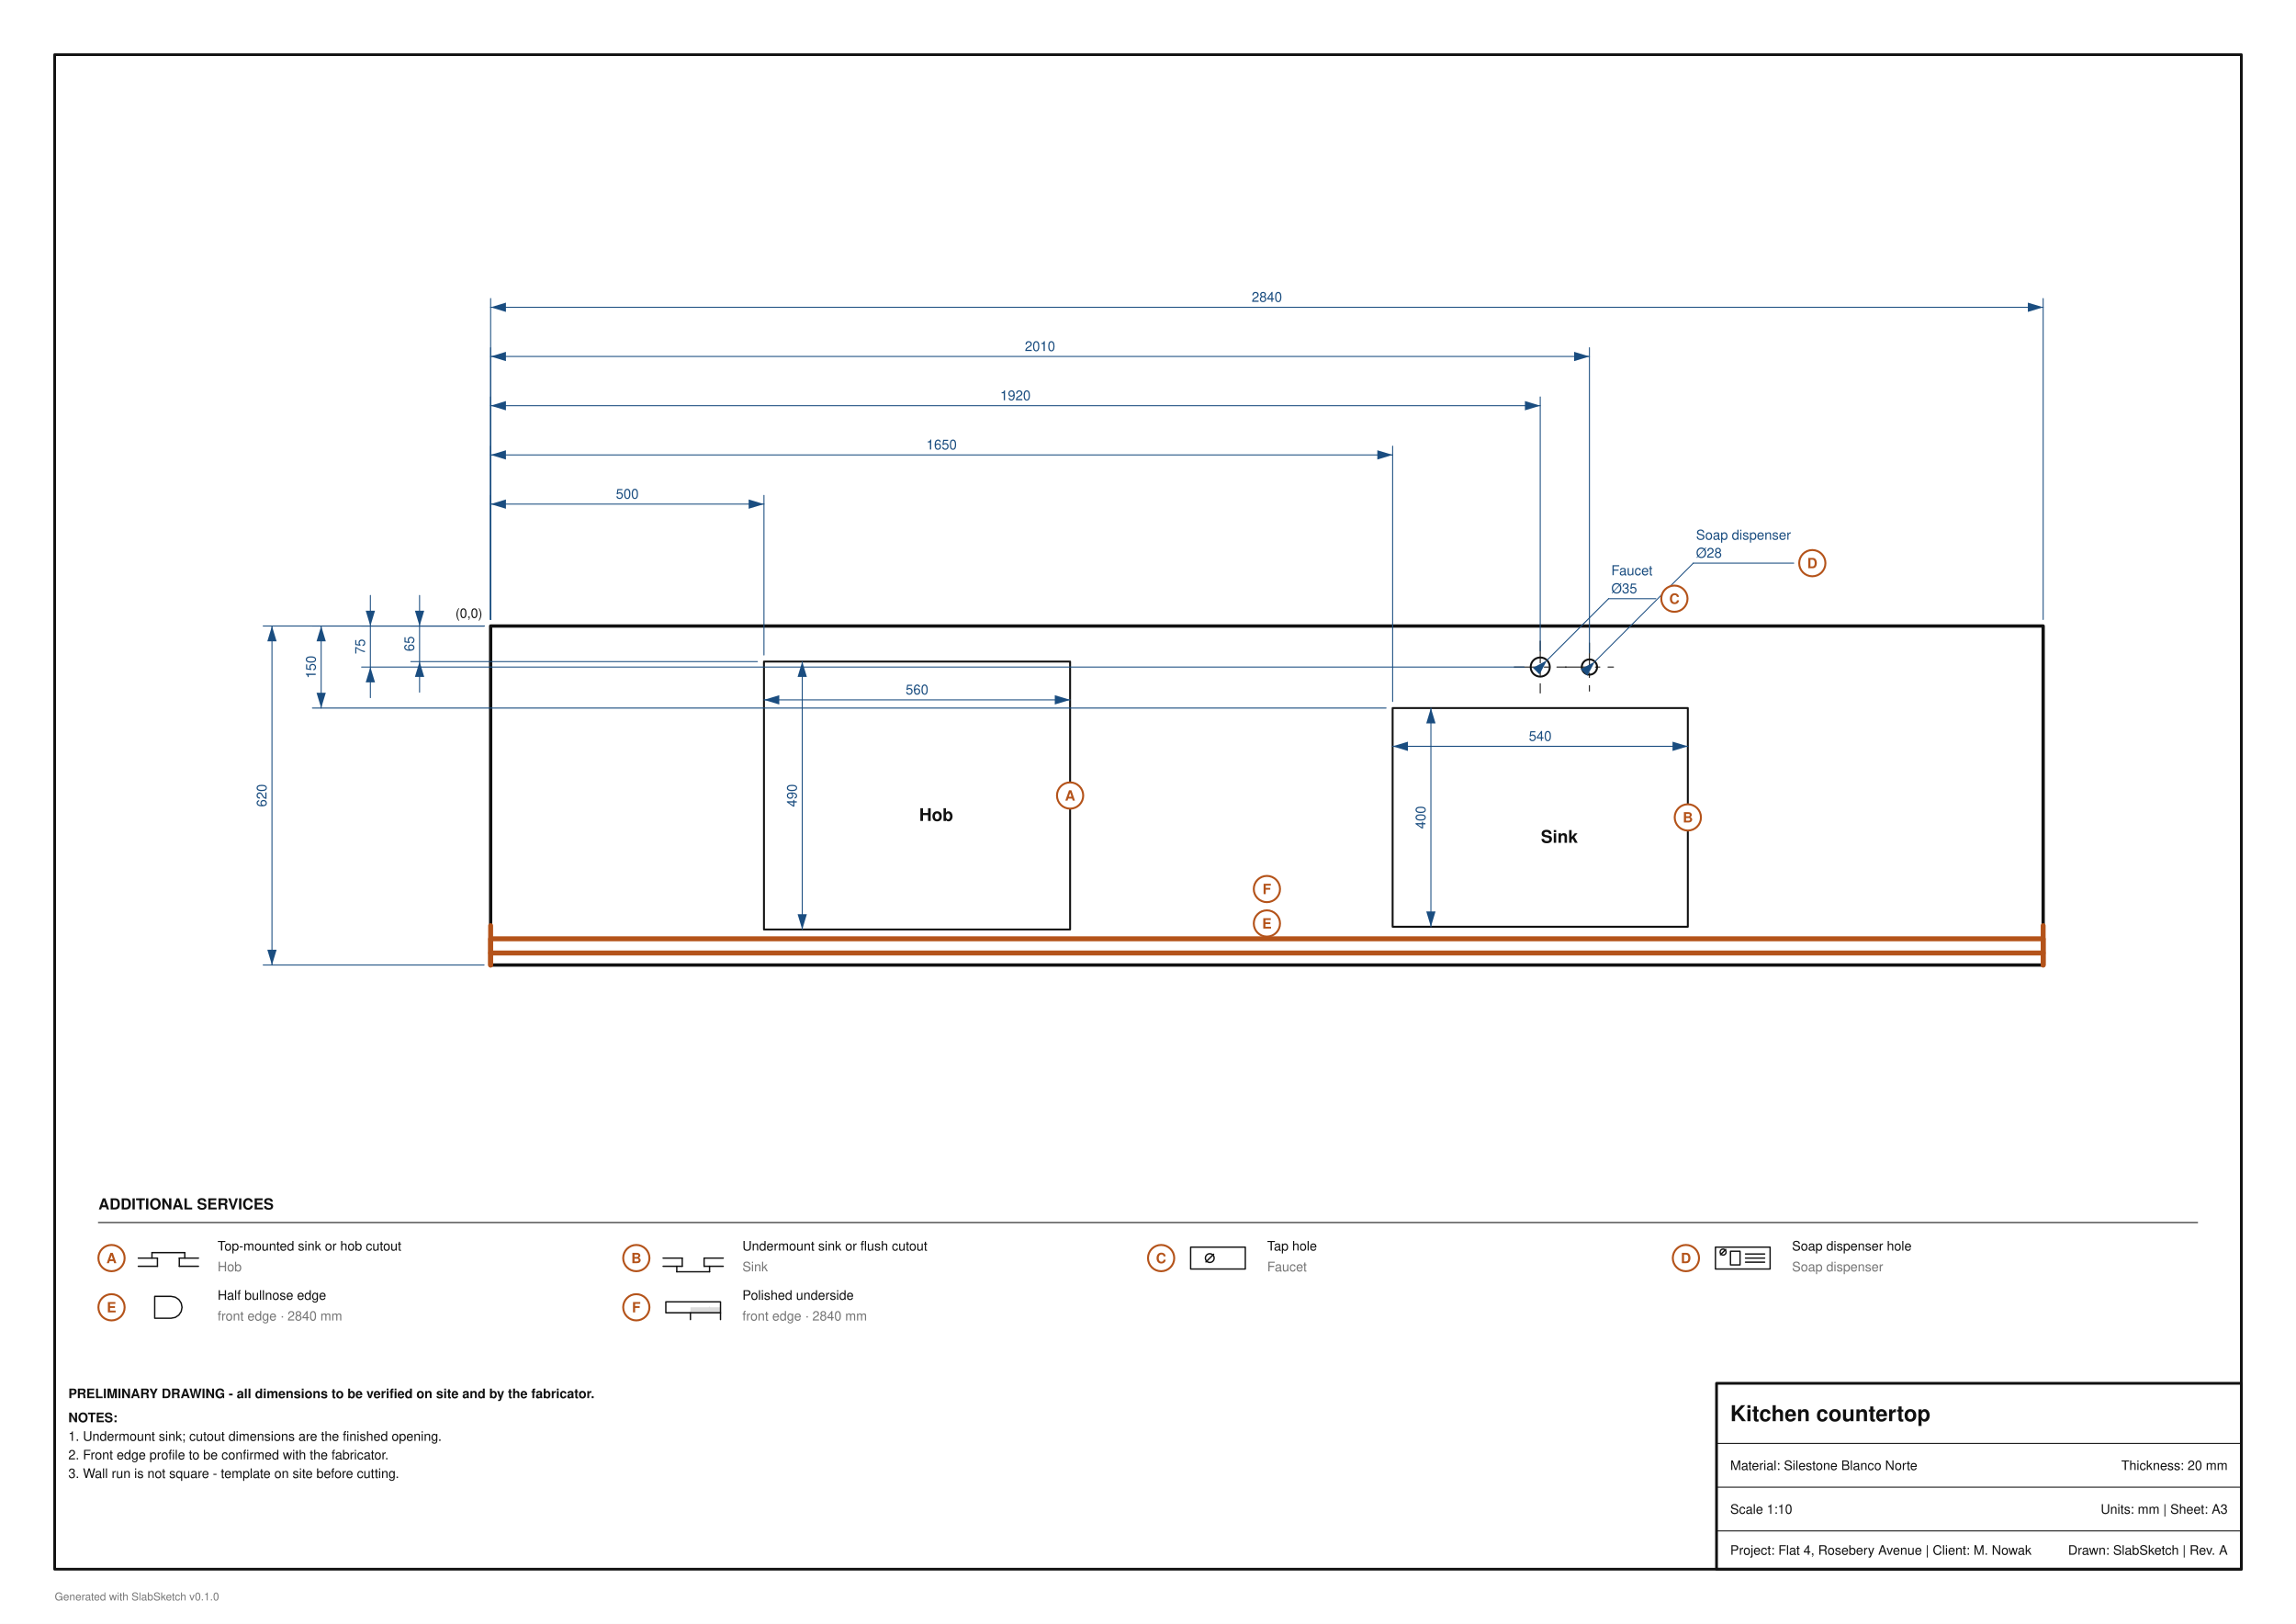
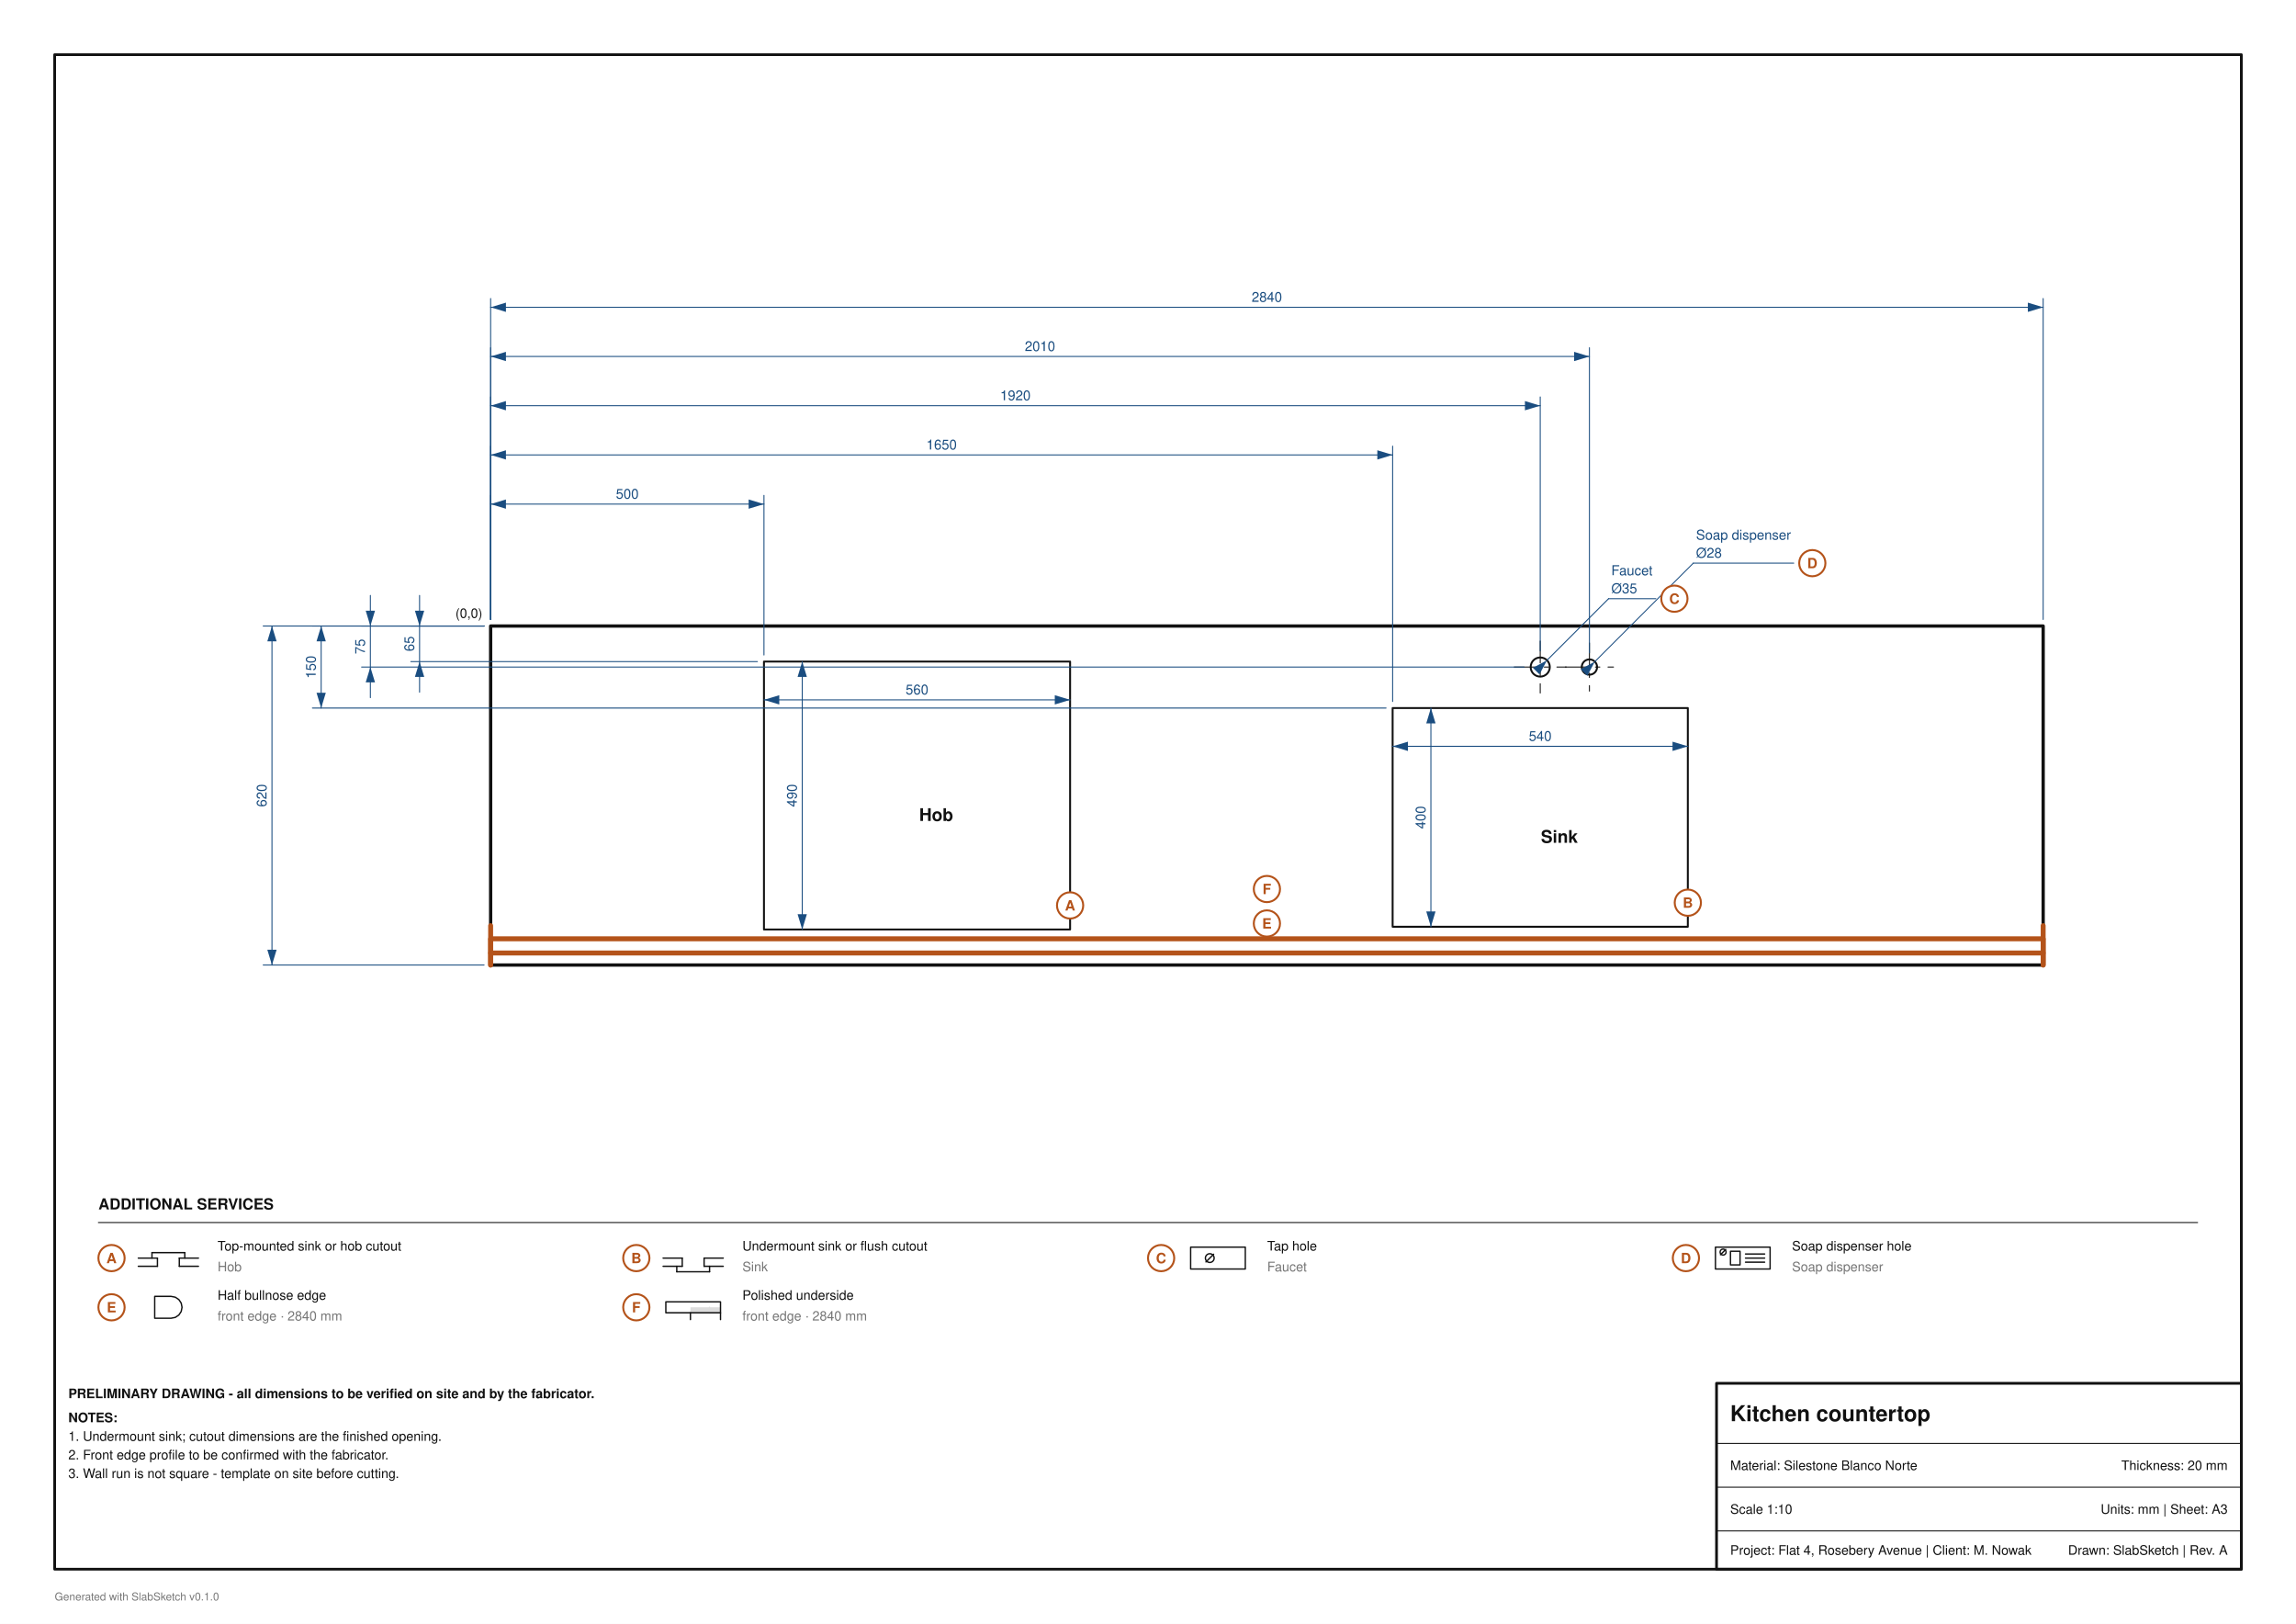
<svg xmlns="http://www.w3.org/2000/svg" version="1.1" width="420mm" height="297mm" viewBox="0 0 420 297">
  <rect x="0" y="0" width="420" height="297" fill="#ffffff" />
  <g fill="none" stroke="none" stroke-linecap="round" stroke-linejoin="round" font-family="Helvetica, Arial, sans-serif" shape-rendering="geometricPrecision">
    <g id="frame">
      <polygon points="10,10 410,10 410,287 10,287" stroke="#111111" stroke-width="0.5" fill="none" />
      <polygon points="314,253 410,253 410,287 314,287" stroke="#111111" stroke-width="0.5" fill="none" />
      <line x1="314" y1="264" x2="410" y2="264" stroke="#111111" stroke-width="0.18" />
      <line x1="314" y1="272" x2="410" y2="272" stroke="#111111" stroke-width="0.18" />
      <line x1="314" y1="280" x2="410" y2="280" stroke="#111111" stroke-width="0.18" />
      <line x1="18" y1="223.6" x2="402" y2="223.6" stroke="#111111" stroke-width="0.18" />
    </g>
    <g id="outline">
      <polygon points="89.75,114.5 373.75,114.5 373.75,176.5 89.75,176.5" stroke="#111111" stroke-width="0.6" fill="none" />
    </g>
    <g id="cutout">
      <polygon points="139.75,121 195.75,121 195.75,170 139.75,170" stroke="#111111" stroke-width="0.35" fill="none" />
      <polygon points="254.75,129.5 308.75,129.5 308.75,169.5 254.75,169.5" stroke="#111111" stroke-width="0.35" fill="none" />
    </g>
    <g id="hole">
      <circle cx="281.75" cy="122" r="1.75" stroke="#111111" stroke-width="0.35" fill="none" />
      <circle cx="290.75" cy="122" r="1.4" stroke="#111111" stroke-width="0.35" fill="none" />
    </g>
    <g id="centreline">
      <line x1="277" y1="122" x2="286.5" y2="122" stroke="#111111" stroke-width="0.18" stroke-dasharray="4 1.5 0.8 1.5" />
      <line x1="281.75" y1="117.25" x2="281.75" y2="126.75" stroke="#111111" stroke-width="0.18" stroke-dasharray="4 1.5 0.8 1.5" />
      <line x1="286.35" y1="122" x2="295.15" y2="122" stroke="#111111" stroke-width="0.18" stroke-dasharray="4 1.5 0.8 1.5" />
      <line x1="290.75" y1="117.6" x2="290.75" y2="126.4" stroke="#111111" stroke-width="0.18" stroke-dasharray="4 1.5 0.8 1.5" />
    </g>
    <g id="dimension">
      <line x1="139.75" y1="128" x2="195.75" y2="128" stroke="#1a4d80" stroke-width="0.18" />
      <polygon points="139.75,128 142.55,128.85 142.55,127.15" fill="#1a4d80" />
      <polygon points="195.75,128 192.95,127.15 192.95,128.85" fill="#1a4d80" />
      <text x="167.75" y="127" dy="0" font-size="2.5" fill="#1a4d80" text-anchor="middle">560</text>
      <line x1="254.75" y1="136.5" x2="308.75" y2="136.5" stroke="#1a4d80" stroke-width="0.18" />
      <polygon points="254.75,136.5 257.55,137.35 257.55,135.65" fill="#1a4d80" />
      <polygon points="308.75,136.5 305.95,135.65 305.95,137.35" fill="#1a4d80" />
      <text x="281.75" y="135.5" dy="0" font-size="2.5" fill="#1a4d80" text-anchor="middle">540</text>
      <line x1="89.75" y1="113.3" x2="89.75" y2="90.6" stroke="#1a4d80" stroke-width="0.18" />
      <line x1="139.75" y1="119.8" x2="139.75" y2="90.6" stroke="#1a4d80" stroke-width="0.18" />
      <line x1="89.75" y1="92.2" x2="139.75" y2="92.2" stroke="#1a4d80" stroke-width="0.18" />
      <polygon points="89.75,92.2 92.55,93.05 92.55,91.35" fill="#1a4d80" />
      <polygon points="139.75,92.2 136.95,91.35 136.95,93.05" fill="#1a4d80" />
      <text x="114.75" y="91.2" dy="0" font-size="2.5" fill="#1a4d80" text-anchor="middle">500</text>
      <line x1="89.75" y1="113.3" x2="89.75" y2="81.6" stroke="#1a4d80" stroke-width="0.18" />
      <line x1="254.75" y1="128.3" x2="254.75" y2="81.6" stroke="#1a4d80" stroke-width="0.18" />
      <line x1="89.75" y1="83.2" x2="254.75" y2="83.2" stroke="#1a4d80" stroke-width="0.18" />
      <polygon points="89.75,83.2 92.55,84.05 92.55,82.35" fill="#1a4d80" />
      <polygon points="254.75,83.2 251.95,82.35 251.95,84.05" fill="#1a4d80" />
      <text x="172.25" y="82.2" dy="0" font-size="2.5" fill="#1a4d80" text-anchor="middle">1650</text>
      <line x1="89.75" y1="113.3" x2="89.75" y2="72.6" stroke="#1a4d80" stroke-width="0.18" />
      <line x1="281.75" y1="119.05" x2="281.75" y2="72.6" stroke="#1a4d80" stroke-width="0.18" />
      <line x1="89.75" y1="74.2" x2="281.75" y2="74.2" stroke="#1a4d80" stroke-width="0.18" />
      <polygon points="89.75,74.2 92.55,75.05 92.55,73.35" fill="#1a4d80" />
      <polygon points="281.75,74.2 278.95,73.35 278.95,75.05" fill="#1a4d80" />
      <text x="185.75" y="73.2" dy="0" font-size="2.5" fill="#1a4d80" text-anchor="middle">1920</text>
      <line x1="89.75" y1="113.3" x2="89.75" y2="63.6" stroke="#1a4d80" stroke-width="0.18" />
      <line x1="290.75" y1="119.4" x2="290.75" y2="63.6" stroke="#1a4d80" stroke-width="0.18" />
      <line x1="89.75" y1="65.2" x2="290.75" y2="65.2" stroke="#1a4d80" stroke-width="0.18" />
      <polygon points="89.75,65.2 92.55,66.05 92.55,64.35" fill="#1a4d80" />
      <polygon points="290.75,65.2 287.95,64.35 287.95,66.05" fill="#1a4d80" />
      <text x="190.25" y="64.2" dy="0" font-size="2.5" fill="#1a4d80" text-anchor="middle">2010</text>
      <line x1="89.75" y1="113.3" x2="89.75" y2="54.6" stroke="#1a4d80" stroke-width="0.18" />
      <line x1="373.75" y1="113.3" x2="373.75" y2="54.6" stroke="#1a4d80" stroke-width="0.18" />
      <line x1="89.75" y1="56.2" x2="373.75" y2="56.2" stroke="#1a4d80" stroke-width="0.18" />
      <polygon points="89.75,56.2 92.55,57.05 92.55,55.35" fill="#1a4d80" />
      <polygon points="373.75,56.2 370.95,55.35 370.95,57.05" fill="#1a4d80" />
      <text x="231.75" y="55.2" dy="0" font-size="2.5" fill="#1a4d80" text-anchor="middle">2840</text>
      <line x1="146.75" y1="121" x2="146.75" y2="170" stroke="#1a4d80" stroke-width="0.18" />
      <polygon points="146.75,121 145.9,123.8 147.6,123.8" fill="#1a4d80" />
      <polygon points="146.75,170 147.6,167.2 145.9,167.2" fill="#1a4d80" />
      <text x="145.75" y="145.5" dy="0" font-size="2.5" fill="#1a4d80" text-anchor="middle" transform="rotate(-90 145.75 145.5)">490</text>
      <line x1="261.75" y1="129.5" x2="261.75" y2="169.5" stroke="#1a4d80" stroke-width="0.18" />
      <polygon points="261.75,129.5 260.9,132.3 262.6,132.3" fill="#1a4d80" />
      <polygon points="261.75,169.5 262.6,166.7 260.9,166.7" fill="#1a4d80" />
      <text x="260.75" y="149.5" dy="0" font-size="2.5" fill="#1a4d80" text-anchor="middle" transform="rotate(-90 260.75 149.5)">400</text>
      <line x1="88.55" y1="114.5" x2="75.15" y2="114.5" stroke="#1a4d80" stroke-width="0.18" />
      <line x1="138.55" y1="121" x2="75.15" y2="121" stroke="#1a4d80" stroke-width="0.18" />
      <line x1="76.75" y1="108.9" x2="76.75" y2="126.6" stroke="#1a4d80" stroke-width="0.18" />
      <polygon points="76.75,114.5 77.6,111.7 75.9,111.7" fill="#1a4d80" />
      <polygon points="76.75,121 75.9,123.8 77.6,123.8" fill="#1a4d80" />
      <text x="75.75" y="117.75" dy="0" font-size="2.5" fill="#1a4d80" text-anchor="middle" transform="rotate(-90 75.75 117.75)">65</text>
      <line x1="88.55" y1="114.5" x2="57.15" y2="114.5" stroke="#1a4d80" stroke-width="0.18" />
      <line x1="253.55" y1="129.5" x2="57.15" y2="129.5" stroke="#1a4d80" stroke-width="0.18" />
      <line x1="58.75" y1="114.5" x2="58.75" y2="129.5" stroke="#1a4d80" stroke-width="0.18" />
      <polygon points="58.75,114.5 57.9,117.3 59.6,117.3" fill="#1a4d80" />
      <polygon points="58.75,129.5 59.6,126.7 57.9,126.7" fill="#1a4d80" />
      <text x="57.75" y="122" dy="0" font-size="2.5" fill="#1a4d80" text-anchor="middle" transform="rotate(-90 57.75 122)">150</text>
      <line x1="88.55" y1="114.5" x2="66.15" y2="114.5" stroke="#1a4d80" stroke-width="0.18" />
      <line x1="278.8" y1="122" x2="66.15" y2="122" stroke="#1a4d80" stroke-width="0.18" />
      <line x1="67.75" y1="108.9" x2="67.75" y2="127.6" stroke="#1a4d80" stroke-width="0.18" />
      <polygon points="67.75,114.5 68.6,111.7 66.9,111.7" fill="#1a4d80" />
      <polygon points="67.75,122 66.9,124.8 68.6,124.8" fill="#1a4d80" />
      <text x="66.75" y="118.25" dy="0" font-size="2.5" fill="#1a4d80" text-anchor="middle" transform="rotate(-90 66.75 118.25)">75</text>
      <line x1="88.55" y1="114.5" x2="48.15" y2="114.5" stroke="#1a4d80" stroke-width="0.18" />
      <line x1="88.55" y1="176.5" x2="48.15" y2="176.5" stroke="#1a4d80" stroke-width="0.18" />
      <line x1="49.75" y1="114.5" x2="49.75" y2="176.5" stroke="#1a4d80" stroke-width="0.18" />
      <polygon points="49.75,114.5 48.9,117.3 50.6,117.3" fill="#1a4d80" />
      <polygon points="49.75,176.5 50.6,173.7 48.9,173.7" fill="#1a4d80" />
      <text x="48.75" y="145.5" dy="0" font-size="2.5" fill="#1a4d80" text-anchor="middle" transform="rotate(-90 48.75 145.5)">620</text>
      <line x1="282.987" y1="120.763" x2="294.25" y2="109.5" stroke="#1a4d80" stroke-width="0.18" />
      <line x1="294.25" y1="109.5" x2="302.893" y2="109.5" stroke="#1a4d80" stroke-width="0.18" />
      <polygon points="282.987,120.763 280.406,122.141 281.609,123.344" fill="#1a4d80" />
      <text x="294.75" y="105.2" dy="0" font-size="2.5" fill="#1a4d80">Faucet</text>
      <text x="294.75" y="108.5" dy="0" font-size="2.5" fill="#1a4d80">Ø35</text>
      <line x1="291.74" y1="121.01" x2="309.75" y2="103" stroke="#1a4d80" stroke-width="0.18" />
      <line x1="309.75" y1="103" x2="328.12" y2="103" stroke="#1a4d80" stroke-width="0.18" />
      <polygon points="291.74,121.01 289.159,122.389 290.361,123.591" fill="#1a4d80" />
      <text x="310.25" y="98.7" dy="0" font-size="2.5" fill="#1a4d80">Soap dispenser</text>
      <text x="310.25" y="102" dy="0" font-size="2.5" fill="#1a4d80">Ø28</text>
    </g>
    <g id="service">
-       <circle cx="195.75" cy="145.5" r="2.4" stroke="#b4531a" stroke-width="0.36" fill="#ffffff" />
-       <text x="195.75" y="145.5" dy="0.931" font-size="2.6" fill="#b4531a" text-anchor="middle" font-weight="bold">A</text>
-       <circle cx="308.75" cy="149.5" r="2.4" stroke="#b4531a" stroke-width="0.36" fill="#ffffff" />
-       <text x="308.75" y="149.5" dy="0.931" font-size="2.6" fill="#b4531a" text-anchor="middle" font-weight="bold">B</text>
+       <circle cx="195.75" cy="165.6" r="2.4" stroke="#b4531a" stroke-width="0.36" fill="#ffffff" />
+       <text x="195.75" y="165.6" dy="0.931" font-size="2.6" fill="#b4531a" text-anchor="middle" font-weight="bold">A</text>
+       <circle cx="308.75" cy="165.1" r="2.4" stroke="#b4531a" stroke-width="0.36" fill="#ffffff" />
+       <text x="308.75" y="165.1" dy="0.931" font-size="2.6" fill="#b4531a" text-anchor="middle" font-weight="bold">B</text>
      <circle cx="306.293" cy="109.5" r="2.4" stroke="#b4531a" stroke-width="0.36" fill="#ffffff" />
      <text x="306.293" y="109.5" dy="0.931" font-size="2.6" fill="#b4531a" text-anchor="middle" font-weight="bold">C</text>
      <circle cx="331.52" cy="103" r="2.4" stroke="#b4531a" stroke-width="0.36" fill="#ffffff" />
      <text x="331.52" y="103" dy="0.931" font-size="2.6" fill="#b4531a" text-anchor="middle" font-weight="bold">D</text>
      <line x1="89.75" y1="174.3" x2="373.75" y2="174.3" stroke="#b4531a" stroke-width="0.9" />
      <line x1="89.75" y1="176.5" x2="89.75" y2="171.9" stroke="#b4531a" stroke-width="0.9" />
      <line x1="373.75" y1="176.5" x2="373.75" y2="171.9" stroke="#b4531a" stroke-width="0.9" />
      <circle cx="231.75" cy="168.9" r="2.4" stroke="#b4531a" stroke-width="0.36" fill="#ffffff" />
      <text x="231.75" y="168.9" dy="0.931" font-size="2.6" fill="#b4531a" text-anchor="middle" font-weight="bold">E</text>
      <line x1="89.75" y1="171.7" x2="373.75" y2="171.7" stroke="#b4531a" stroke-width="0.9" />
      <line x1="89.75" y1="176.5" x2="89.75" y2="169.3" stroke="#b4531a" stroke-width="0.9" />
      <line x1="373.75" y1="176.5" x2="373.75" y2="169.3" stroke="#b4531a" stroke-width="0.9" />
      <circle cx="231.75" cy="162.6" r="2.4" stroke="#b4531a" stroke-width="0.36" fill="#ffffff" />
      <text x="231.75" y="162.6" dy="0.931" font-size="2.6" fill="#b4531a" text-anchor="middle" font-weight="bold">F</text>
      <circle cx="20.4" cy="230.1" r="2.4" stroke="#b4531a" stroke-width="0.36" fill="#ffffff" />
      <text x="20.4" y="230.1" dy="0.931" font-size="2.6" fill="#b4531a" text-anchor="middle" font-weight="bold">A</text>
      <polyline points="25.3,230.1 28.8,230.1" stroke="#111111" stroke-width="0.25" fill="none" />
      <polyline points="25.3,231.6 28.8,231.6" stroke="#111111" stroke-width="0.25" fill="none" />
      <polyline points="28.8,230.1 28.8,231.6" stroke="#111111" stroke-width="0.25" fill="none" />
      <polyline points="32.8,230.1 36.3,230.1" stroke="#111111" stroke-width="0.25" fill="none" />
      <polyline points="32.8,231.6 36.3,231.6" stroke="#111111" stroke-width="0.25" fill="none" />
      <polyline points="32.8,230.1 32.8,231.6" stroke="#111111" stroke-width="0.25" fill="none" />
      <polyline points="27.8,229.1 33.8,229.1" stroke="#111111" stroke-width="0.25" fill="none" />
      <polyline points="27.8,229.1 27.8,230.1" stroke="#111111" stroke-width="0.25" fill="none" />
      <polyline points="33.8,229.1 33.8,230.1" stroke="#111111" stroke-width="0.25" fill="none" />
      <circle cx="116.4" cy="230.1" r="2.4" stroke="#b4531a" stroke-width="0.36" fill="#ffffff" />
      <text x="116.4" y="230.1" dy="0.931" font-size="2.6" fill="#b4531a" text-anchor="middle" font-weight="bold">B</text>
      <polyline points="121.3,230.1 124.8,230.1" stroke="#111111" stroke-width="0.25" fill="none" />
      <polyline points="121.3,231.6 124.8,231.6" stroke="#111111" stroke-width="0.25" fill="none" />
      <polyline points="124.8,230.1 124.8,231.6" stroke="#111111" stroke-width="0.25" fill="none" />
      <polyline points="128.8,230.1 132.3,230.1" stroke="#111111" stroke-width="0.25" fill="none" />
      <polyline points="128.8,231.6 132.3,231.6" stroke="#111111" stroke-width="0.25" fill="none" />
      <polyline points="128.8,230.1 128.8,231.6" stroke="#111111" stroke-width="0.25" fill="none" />
      <polyline points="123.8,232.6 129.8,232.6" stroke="#111111" stroke-width="0.25" fill="none" />
      <polyline points="123.8,231.6 123.8,232.6" stroke="#111111" stroke-width="0.25" fill="none" />
      <polyline points="129.8,231.6 129.8,232.6" stroke="#111111" stroke-width="0.25" fill="none" />
      <circle cx="212.4" cy="230.1" r="2.4" stroke="#b4531a" stroke-width="0.36" fill="#ffffff" />
      <text x="212.4" y="230.1" dy="0.931" font-size="2.6" fill="#b4531a" text-anchor="middle" font-weight="bold">C</text>
      <polygon points="217.8,228.1 227.8,228.1 227.8,232.1 217.8,232.1" stroke="#111111" stroke-width="0.25" fill="none" />
      <circle cx="221.3" cy="230.1" r="0.8" stroke="#111111" stroke-width="0.25" fill="none" />
      <polyline points="220.6,230.8 222,229.4" stroke="#111111" stroke-width="0.25" fill="none" />
      <circle cx="308.4" cy="230.1" r="2.4" stroke="#b4531a" stroke-width="0.36" fill="#ffffff" />
      <text x="308.4" y="230.1" dy="0.931" font-size="2.6" fill="#b4531a" text-anchor="middle" font-weight="bold">D</text>
      <polygon points="313.8,228.1 323.8,228.1 323.8,232.1 313.8,232.1" stroke="#111111" stroke-width="0.25" fill="none" />
      <circle cx="315.2" cy="229" r="0.55" stroke="#111111" stroke-width="0.25" fill="none" />
      <polyline points="314.719,229.481 315.681,228.519" stroke="#111111" stroke-width="0.25" fill="none" />
      <polygon points="316.55,228.85 318.3,228.85 318.3,231.35 316.55,231.35" stroke="#111111" stroke-width="0.25" fill="none" />
      <polyline points="319.3,229.35 322.8,229.35" stroke="#111111" stroke-width="0.25" fill="none" />
      <polyline points="319.3,230.1 322.8,230.1" stroke="#111111" stroke-width="0.25" fill="none" />
      <polyline points="319.3,230.85 322.8,230.85" stroke="#111111" stroke-width="0.25" fill="none" />
      <circle cx="20.4" cy="239.1" r="2.4" stroke="#b4531a" stroke-width="0.36" fill="#ffffff" />
      <text x="20.4" y="239.1" dy="0.931" font-size="2.6" fill="#b4531a" text-anchor="middle" font-weight="bold">E</text>
      <polygon points="28.3,237.1 31.3,237.1 31.3,237.1 32.065,237.252 32.714,237.686 33.148,238.335 33.3,239.1 33.148,239.865 32.714,240.514 32.065,240.948 31.3,241.1 28.3,241.1" stroke="#111111" stroke-width="0.25" fill="none" />
      <circle cx="116.4" cy="239.1" r="2.4" stroke="#b4531a" stroke-width="0.36" fill="#ffffff" />
      <text x="116.4" y="239.1" dy="0.931" font-size="2.6" fill="#b4531a" text-anchor="middle" font-weight="bold">F</text>
      <polygon points="126.3,239.1 131.8,239.1 131.8,240.1 126.3,240.1" fill="#dcdcdc" />
      <polygon points="129.8,238.9 130.094,239.6 129.8,240.3 129.506,239.6" fill="#dcdcdc" />
      <polygon points="121.8,238.1 131.8,238.1 131.8,240.1 121.8,240.1" stroke="#111111" stroke-width="0.25" fill="none" />
      <polyline points="126.3,240.1 126.3,241.35" stroke="#111111" stroke-width="0.25" fill="none" />
      <polyline points="131.8,240.1 131.8,241.35" stroke="#111111" stroke-width="0.25" fill="none" />
    </g>
    <g id="annotation">
      <text x="171.25" y="149" dy="1.146" font-size="3.2" fill="#111111" text-anchor="middle" font-weight="bold">Hob</text>
      <text x="285.25" y="153" dy="1.146" font-size="3.2" fill="#111111" text-anchor="middle" font-weight="bold">Sink</text>
      <text x="88.25" y="113" dy="0" font-size="2.4" fill="#111111" text-anchor="end">(0,0)</text>
    </g>
    <g id="title">
      <text x="316.5" y="258.5" dy="1.432" font-size="4" fill="#111111" font-weight="bold">Kitchen countertop</text>
      <text x="407.5" y="268" dy="0.859" font-size="2.4" fill="#111111" text-anchor="end">Thickness: 20 mm</text>
      <text x="316.5" y="268" dy="0.859" font-size="2.4" fill="#111111">Material: Silestone Blanco Norte</text>
      <text x="407.5" y="276" dy="0.859" font-size="2.4" fill="#111111" text-anchor="end">Units: mm | Sheet: A3</text>
      <text x="316.5" y="276" dy="0.859" font-size="2.4" fill="#111111">Scale 1:10</text>
      <text x="407.5" y="283.5" dy="0.859" font-size="2.4" fill="#111111" text-anchor="end">Drawn: SlabSketch | Rev. A</text>
      <text x="316.5" y="283.5" dy="0.859" font-size="2.4" fill="#111111">Project: Flat 4, Rosebery Avenue | Client: M. Nowak</text>
      <text x="12.5" y="254" dy="1.718" font-size="2.4" fill="#111111" font-weight="bold">PRELIMINARY DRAWING - all dimensions to be verified on site and by the fabricator.</text>
      <text x="12.5" y="258.4" dy="1.718" font-size="2.4" fill="#111111" font-weight="bold">NOTES:</text>
      <text x="12.5" y="261.8" dy="1.718" font-size="2.4" fill="#111111">1. Undermount sink; cutout dimensions are the finished opening.</text>
      <text x="12.5" y="265.2" dy="1.718" font-size="2.4" fill="#111111">2. Front edge profile to be confirmed with the fabricator.</text>
      <text x="12.5" y="268.6" dy="1.718" font-size="2.4" fill="#111111">3. Wall run is not square - template on site before cutting.</text>
      <text x="18" y="219.2" dy="2.005" font-size="2.8" fill="#111111" font-weight="bold">ADDITIONAL SERVICES</text>
      <text x="39.8" y="227" dy="1.718" font-size="2.4" fill="#111111">Top-mounted sink or hob cutout</text>
      <text x="39.8" y="230.8" dy="1.718" font-size="2.4" fill="#767676">Hob</text>
      <text x="135.8" y="227" dy="1.718" font-size="2.4" fill="#111111">Undermount sink or flush cutout</text>
      <text x="135.8" y="230.8" dy="1.718" font-size="2.4" fill="#767676">Sink</text>
      <text x="231.8" y="227" dy="1.718" font-size="2.4" fill="#111111">Tap hole</text>
      <text x="231.8" y="230.8" dy="1.718" font-size="2.4" fill="#767676">Faucet</text>
      <text x="327.8" y="227" dy="1.718" font-size="2.4" fill="#111111">Soap dispenser hole</text>
      <text x="327.8" y="230.8" dy="1.718" font-size="2.4" fill="#767676">Soap dispenser</text>
      <text x="39.8" y="236" dy="1.718" font-size="2.4" fill="#111111">Half bullnose edge</text>
      <text x="39.8" y="239.8" dy="1.718" font-size="2.4" fill="#767676">front edge · 2840 mm</text>
      <text x="135.8" y="236" dy="1.718" font-size="2.4" fill="#111111">Polished underside</text>
      <text x="135.8" y="239.8" dy="1.718" font-size="2.4" fill="#767676">front edge · 2840 mm</text>
      <text x="10" y="292" dy="0.716" font-size="2" fill="#767676">Generated with SlabSketch v0.1.0</text>
    </g>
  </g>
</svg>
